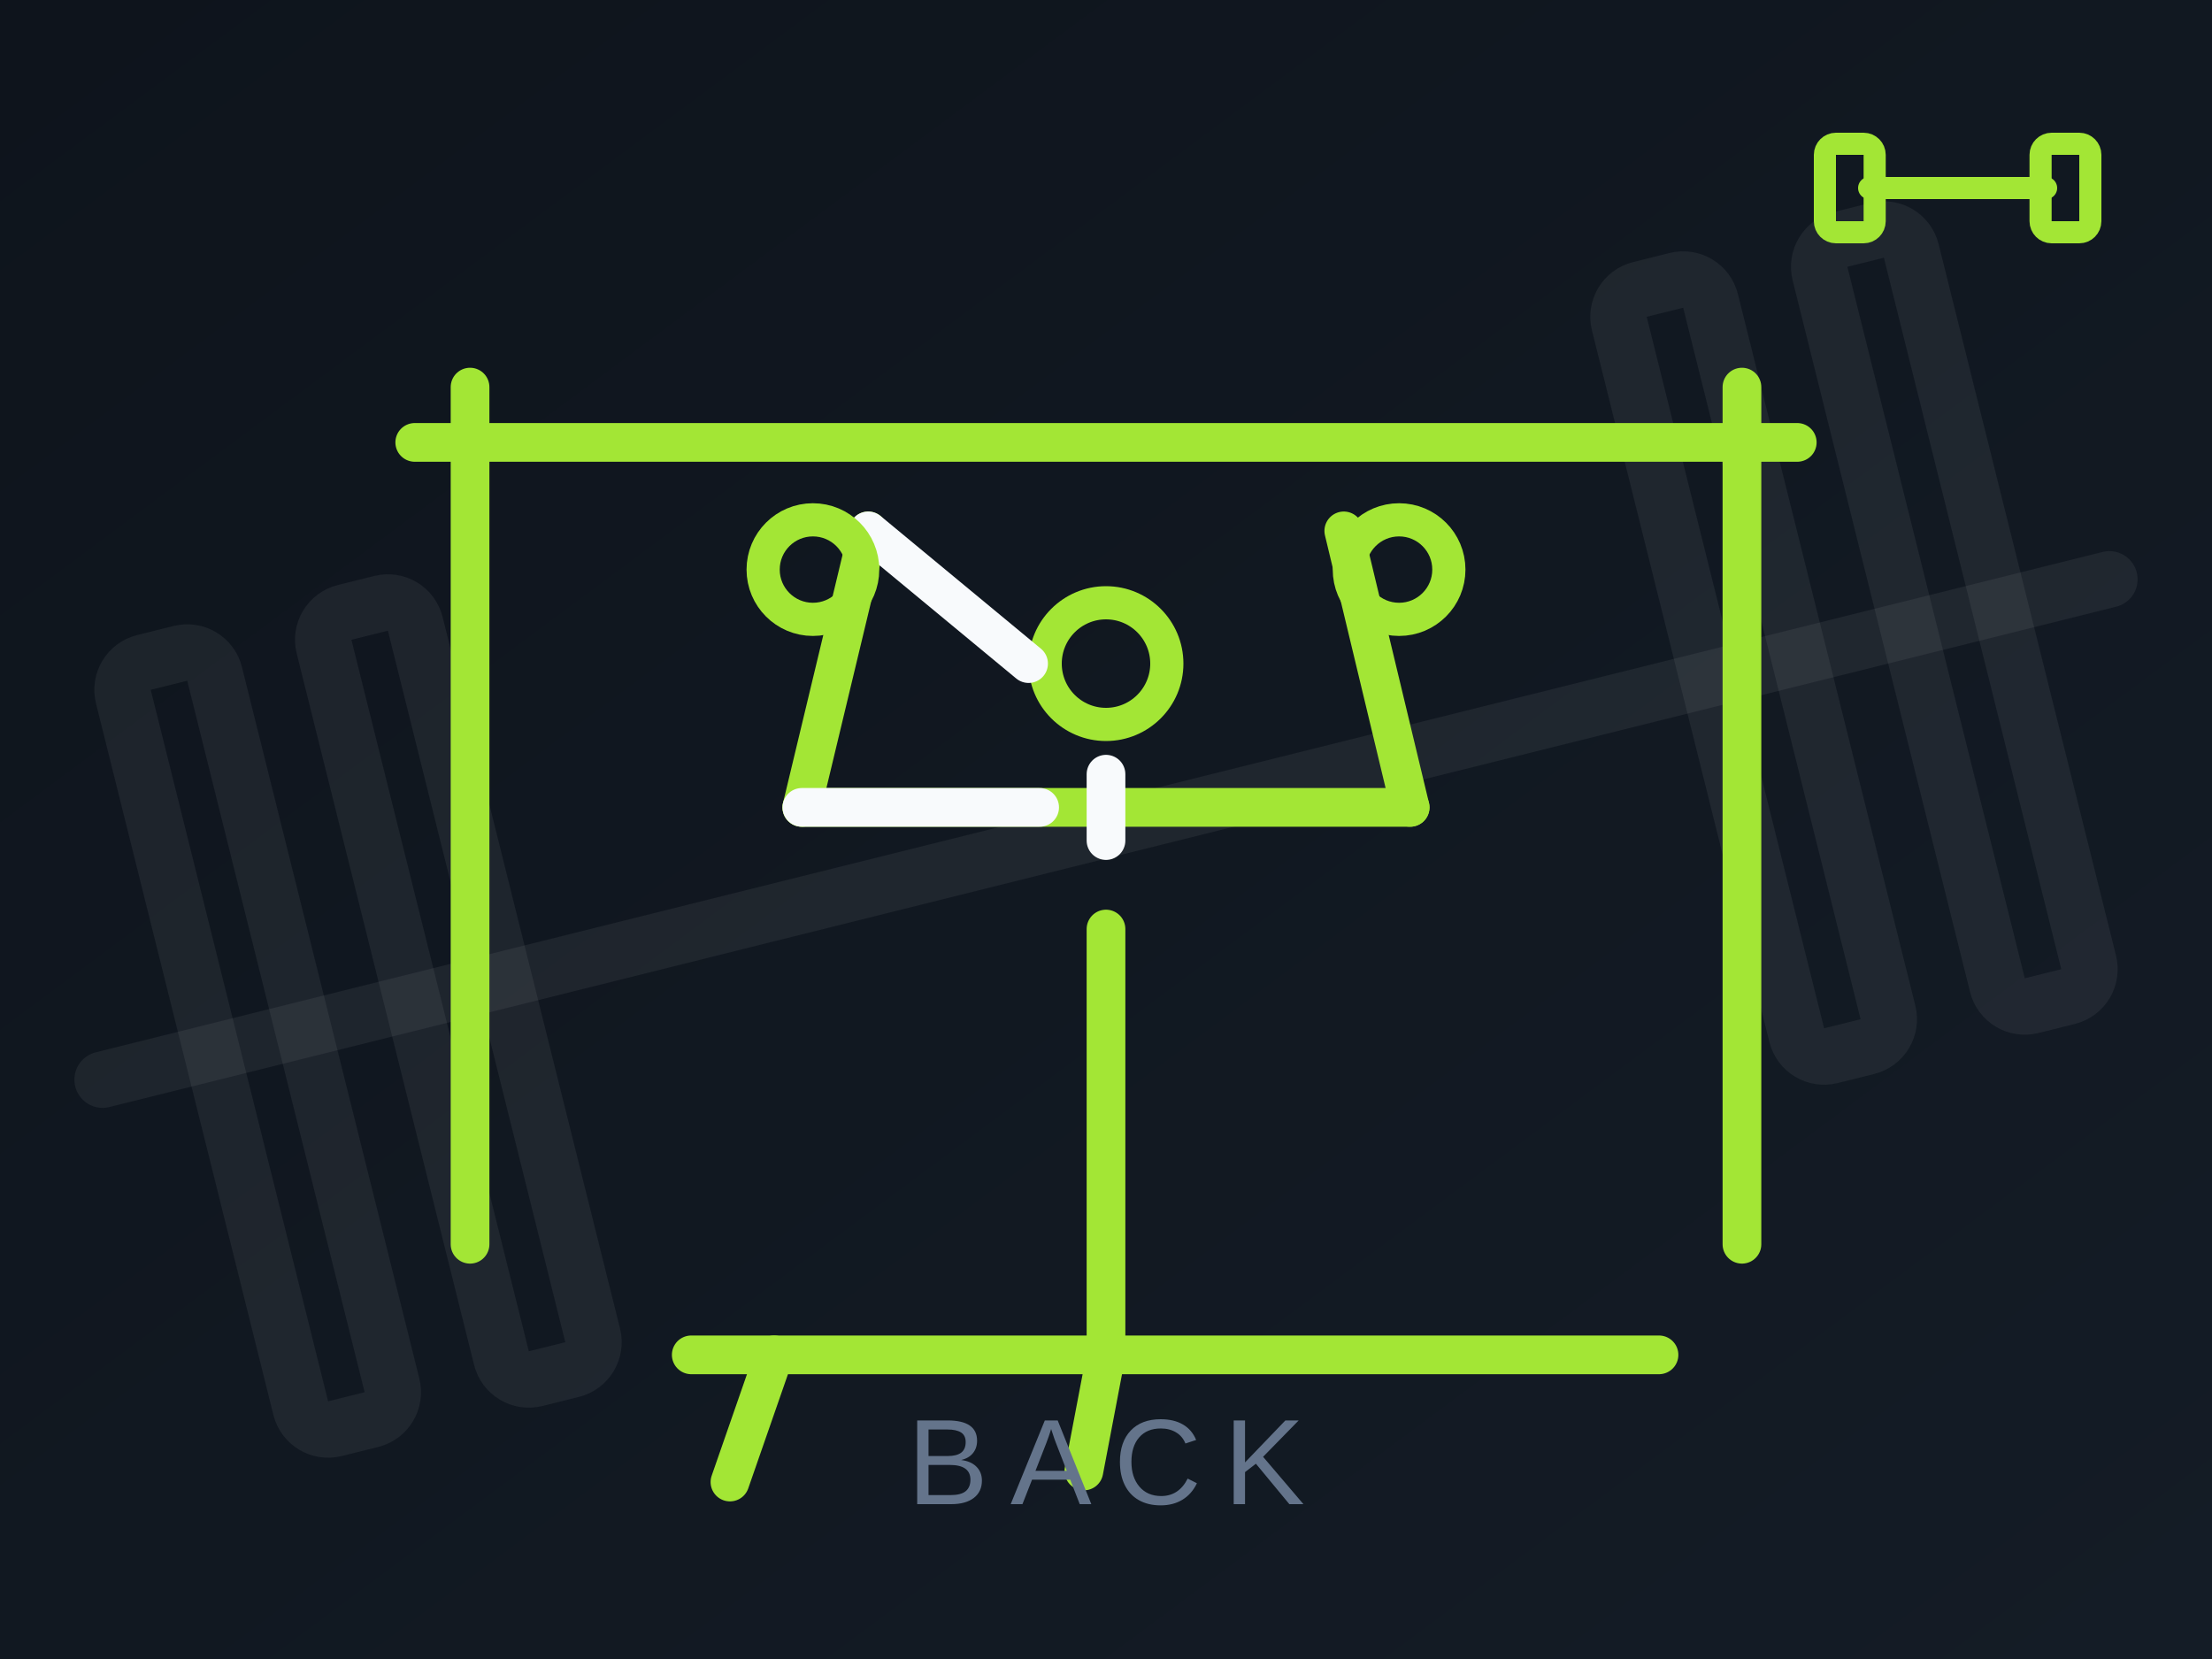
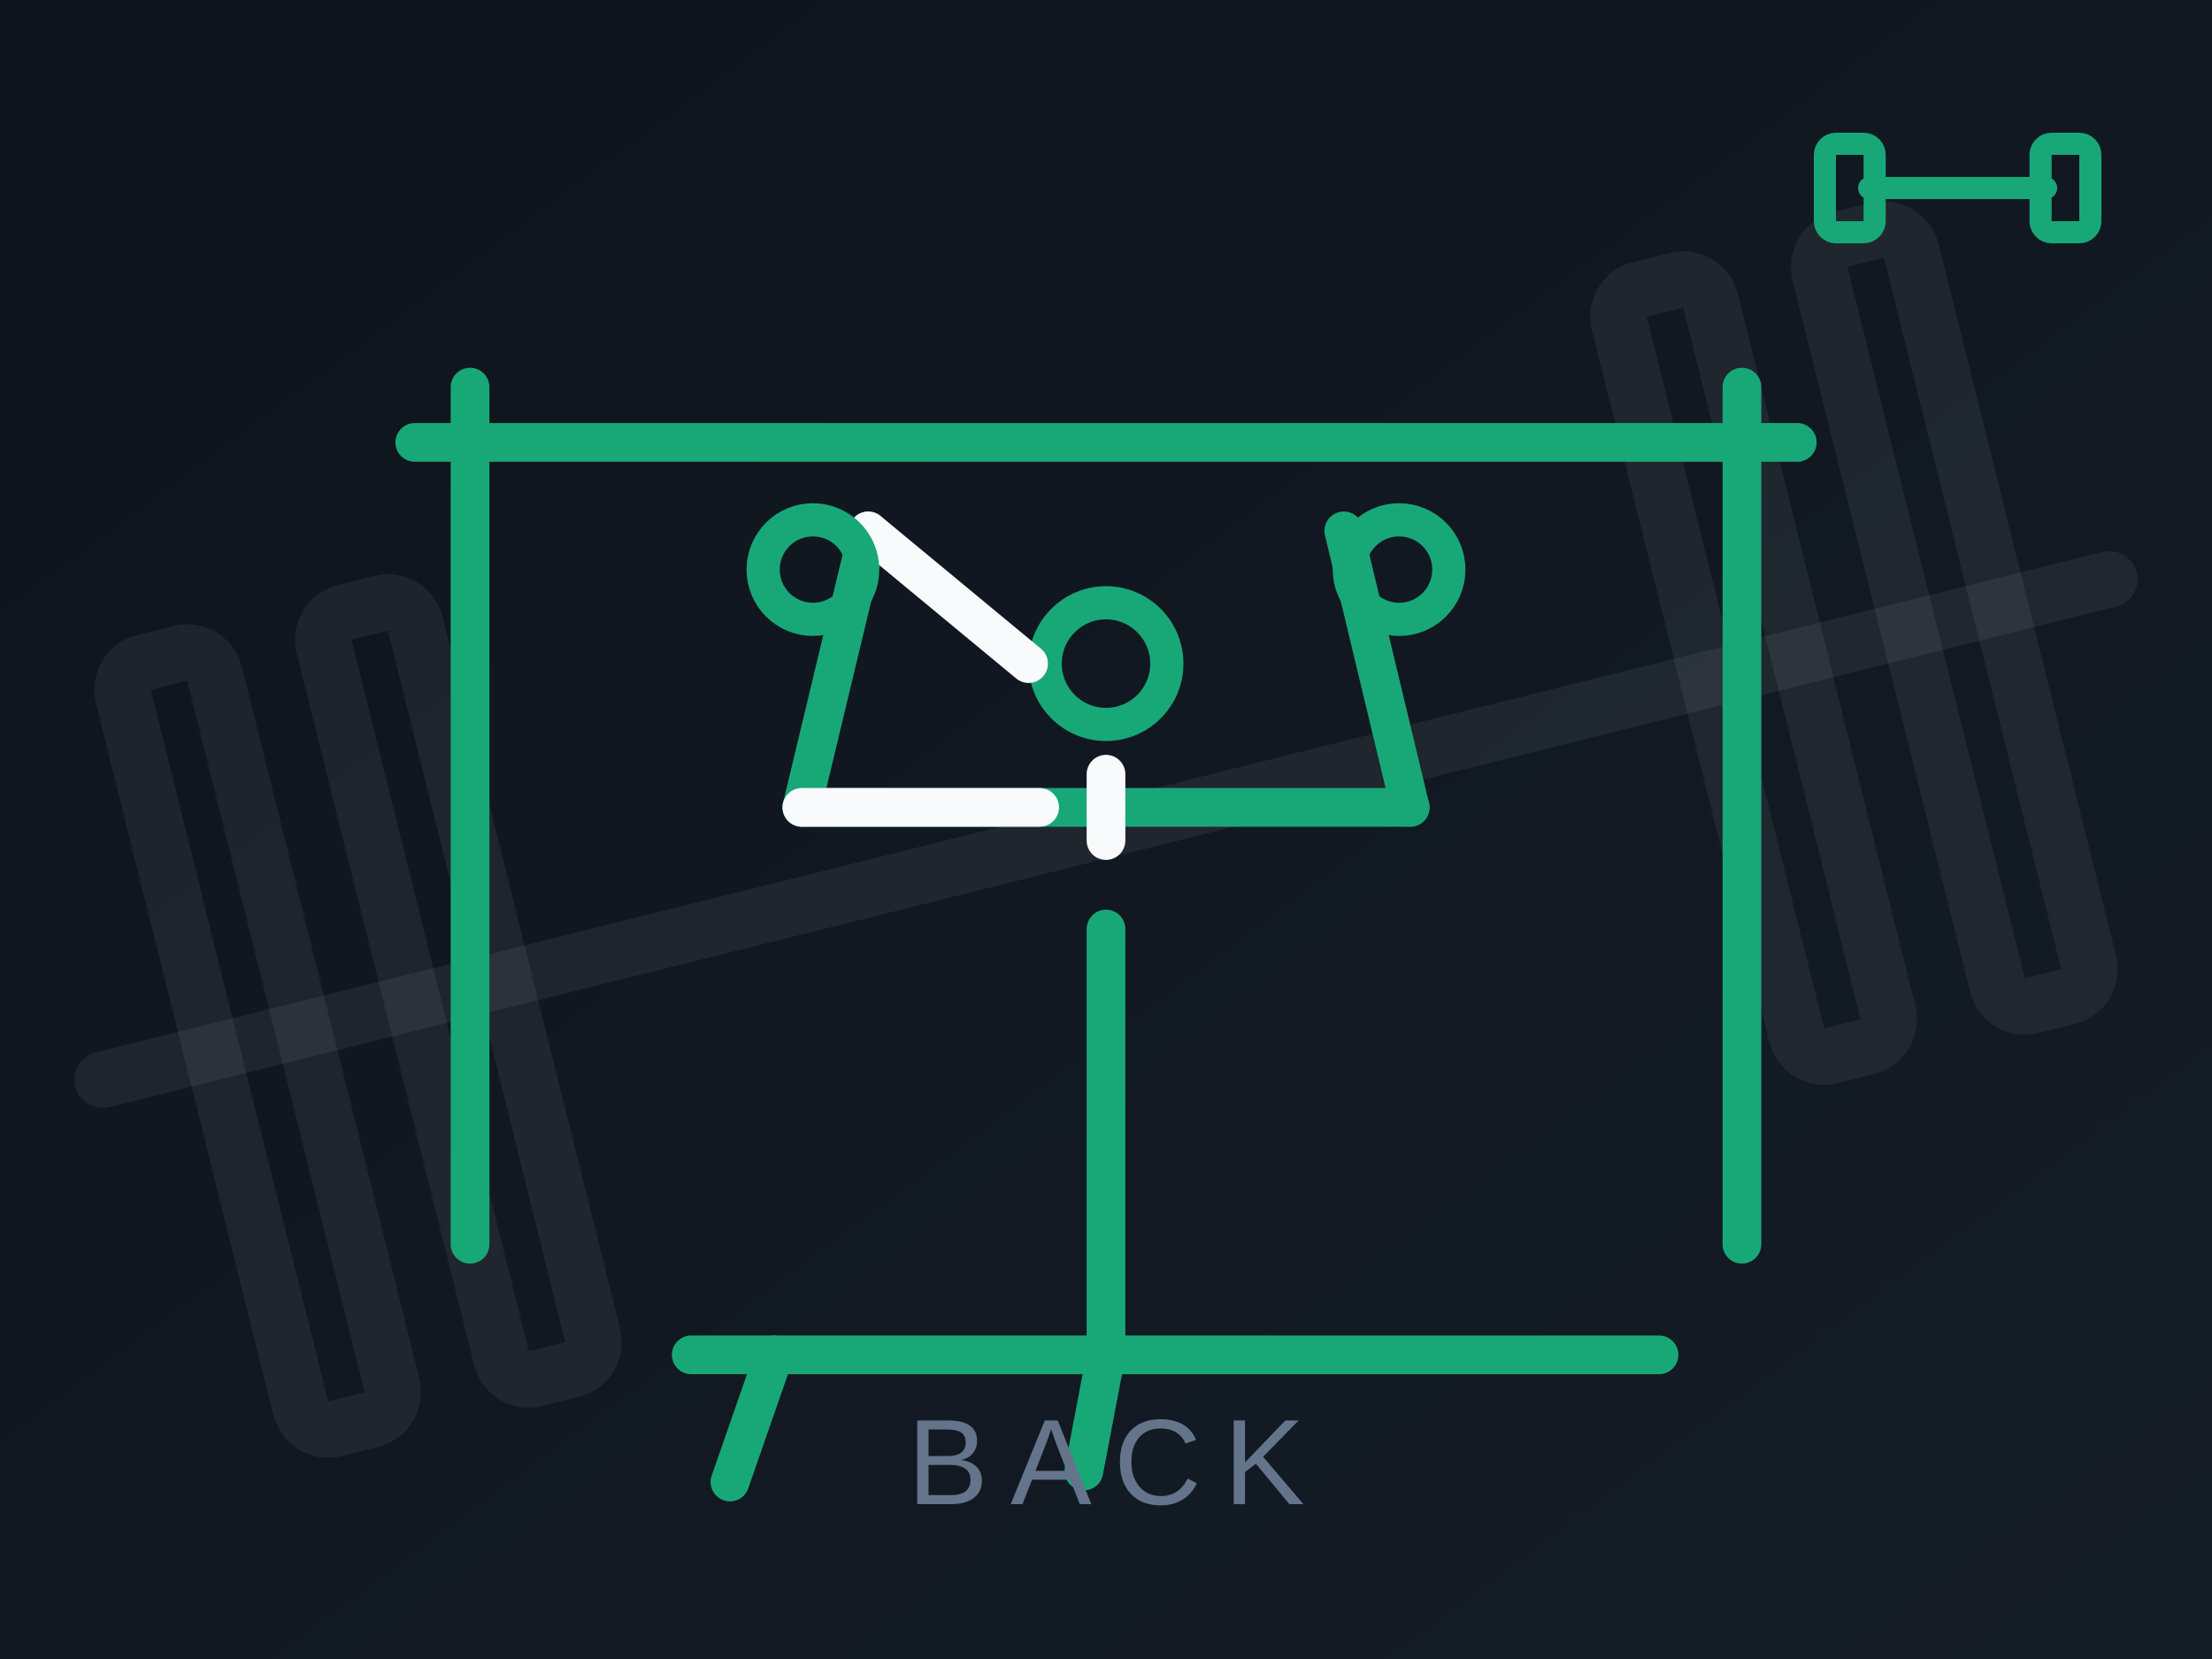
<svg xmlns="http://www.w3.org/2000/svg" viewBox="0 0 400 300" width="400" height="300">
  <defs>
    <linearGradient id="bg" x1="0" y1="0" x2="1" y2="1">
      <stop offset="0" stop-color="#0e141c" />
      <stop offset="1" stop-color="#141c26" />
    </linearGradient>
  </defs>
  <rect width="400" height="300" fill="url(#bg)" />
  <g stroke="#ffffff" stroke-opacity="0.06" stroke-width="6" stroke-linecap="round" stroke-linejoin="round" fill="none" transform="translate(200,150) rotate(-14) scale(1.7)">
    <line x1="-110" y1="0" x2="110" y2="0" />
    <rect x="-98" y="-42" width="10" height="84" rx="3" />
    <rect x="-76" y="-42" width="10" height="84" rx="3" />
    <rect x="66" y="-42" width="10" height="84" rx="3" />
    <rect x="88" y="-42" width="10" height="84" rx="3" />
  </g>
-   <g stroke="#a3e635" stroke-width="4" fill="none" stroke-linecap="round" stroke-linejoin="round">
+   <g stroke="#18A878" stroke-width="4" fill="none" stroke-linecap="round" stroke-linejoin="round">
    <line x1="338" y1="34" x2="370" y2="34" />
    <rect x="330" y="26" width="9" height="16" rx="2" />
    <rect x="369" y="26" width="9" height="16" rx="2" />
  </g>
  <g fill="none" stroke-linecap="round" stroke-linejoin="round">
-     <g stroke="#a3e635" stroke-width="7">
+     <g stroke="#18A878" stroke-width="7">
      <line x1="85" y1="70" x2="85" y2="225" />
      <line x1="315" y1="70" x2="315" y2="225" />
      <line x1="75" y1="80" x2="325" y2="80" />
      <line x1="145" y1="146" x2="255" y2="146" />
      <line x1="145" y1="146" x2="157" y2="96" />
      <line x1="255" y1="146" x2="243" y2="96" />
      <line x1="125" y1="245" x2="300" y2="245" />
      <line x1="140" y1="245" x2="132" y2="268" />
      <line x1="200" y1="168" x2="200" y2="245" />
      <line x1="200" y1="245" x2="196" y2="266" />
      <circle cx="200" cy="120" r="11" stroke-width="6" />
    </g>
    <g stroke="#f8fafc" stroke-width="7">
      <line x1="200" y1="140" x2="200" y2="152" />
      <line x1="145" y1="146" x2="188" y2="146" />
      <line x1="157" y1="96" x2="186" y2="120" />
    </g>
-     <g stroke="#a3e635" stroke-width="6">
+     <g stroke="#18A878" stroke-width="6">
      <circle cx="147" cy="103" r="9" />
      <circle cx="253" cy="103" r="9" />
    </g>
  </g>
  <text x="200" y="272" text-anchor="middle" font-family="Arial, Helvetica, sans-serif" font-size="22" letter-spacing="4" fill="#64748b">BACK</text>
</svg>
